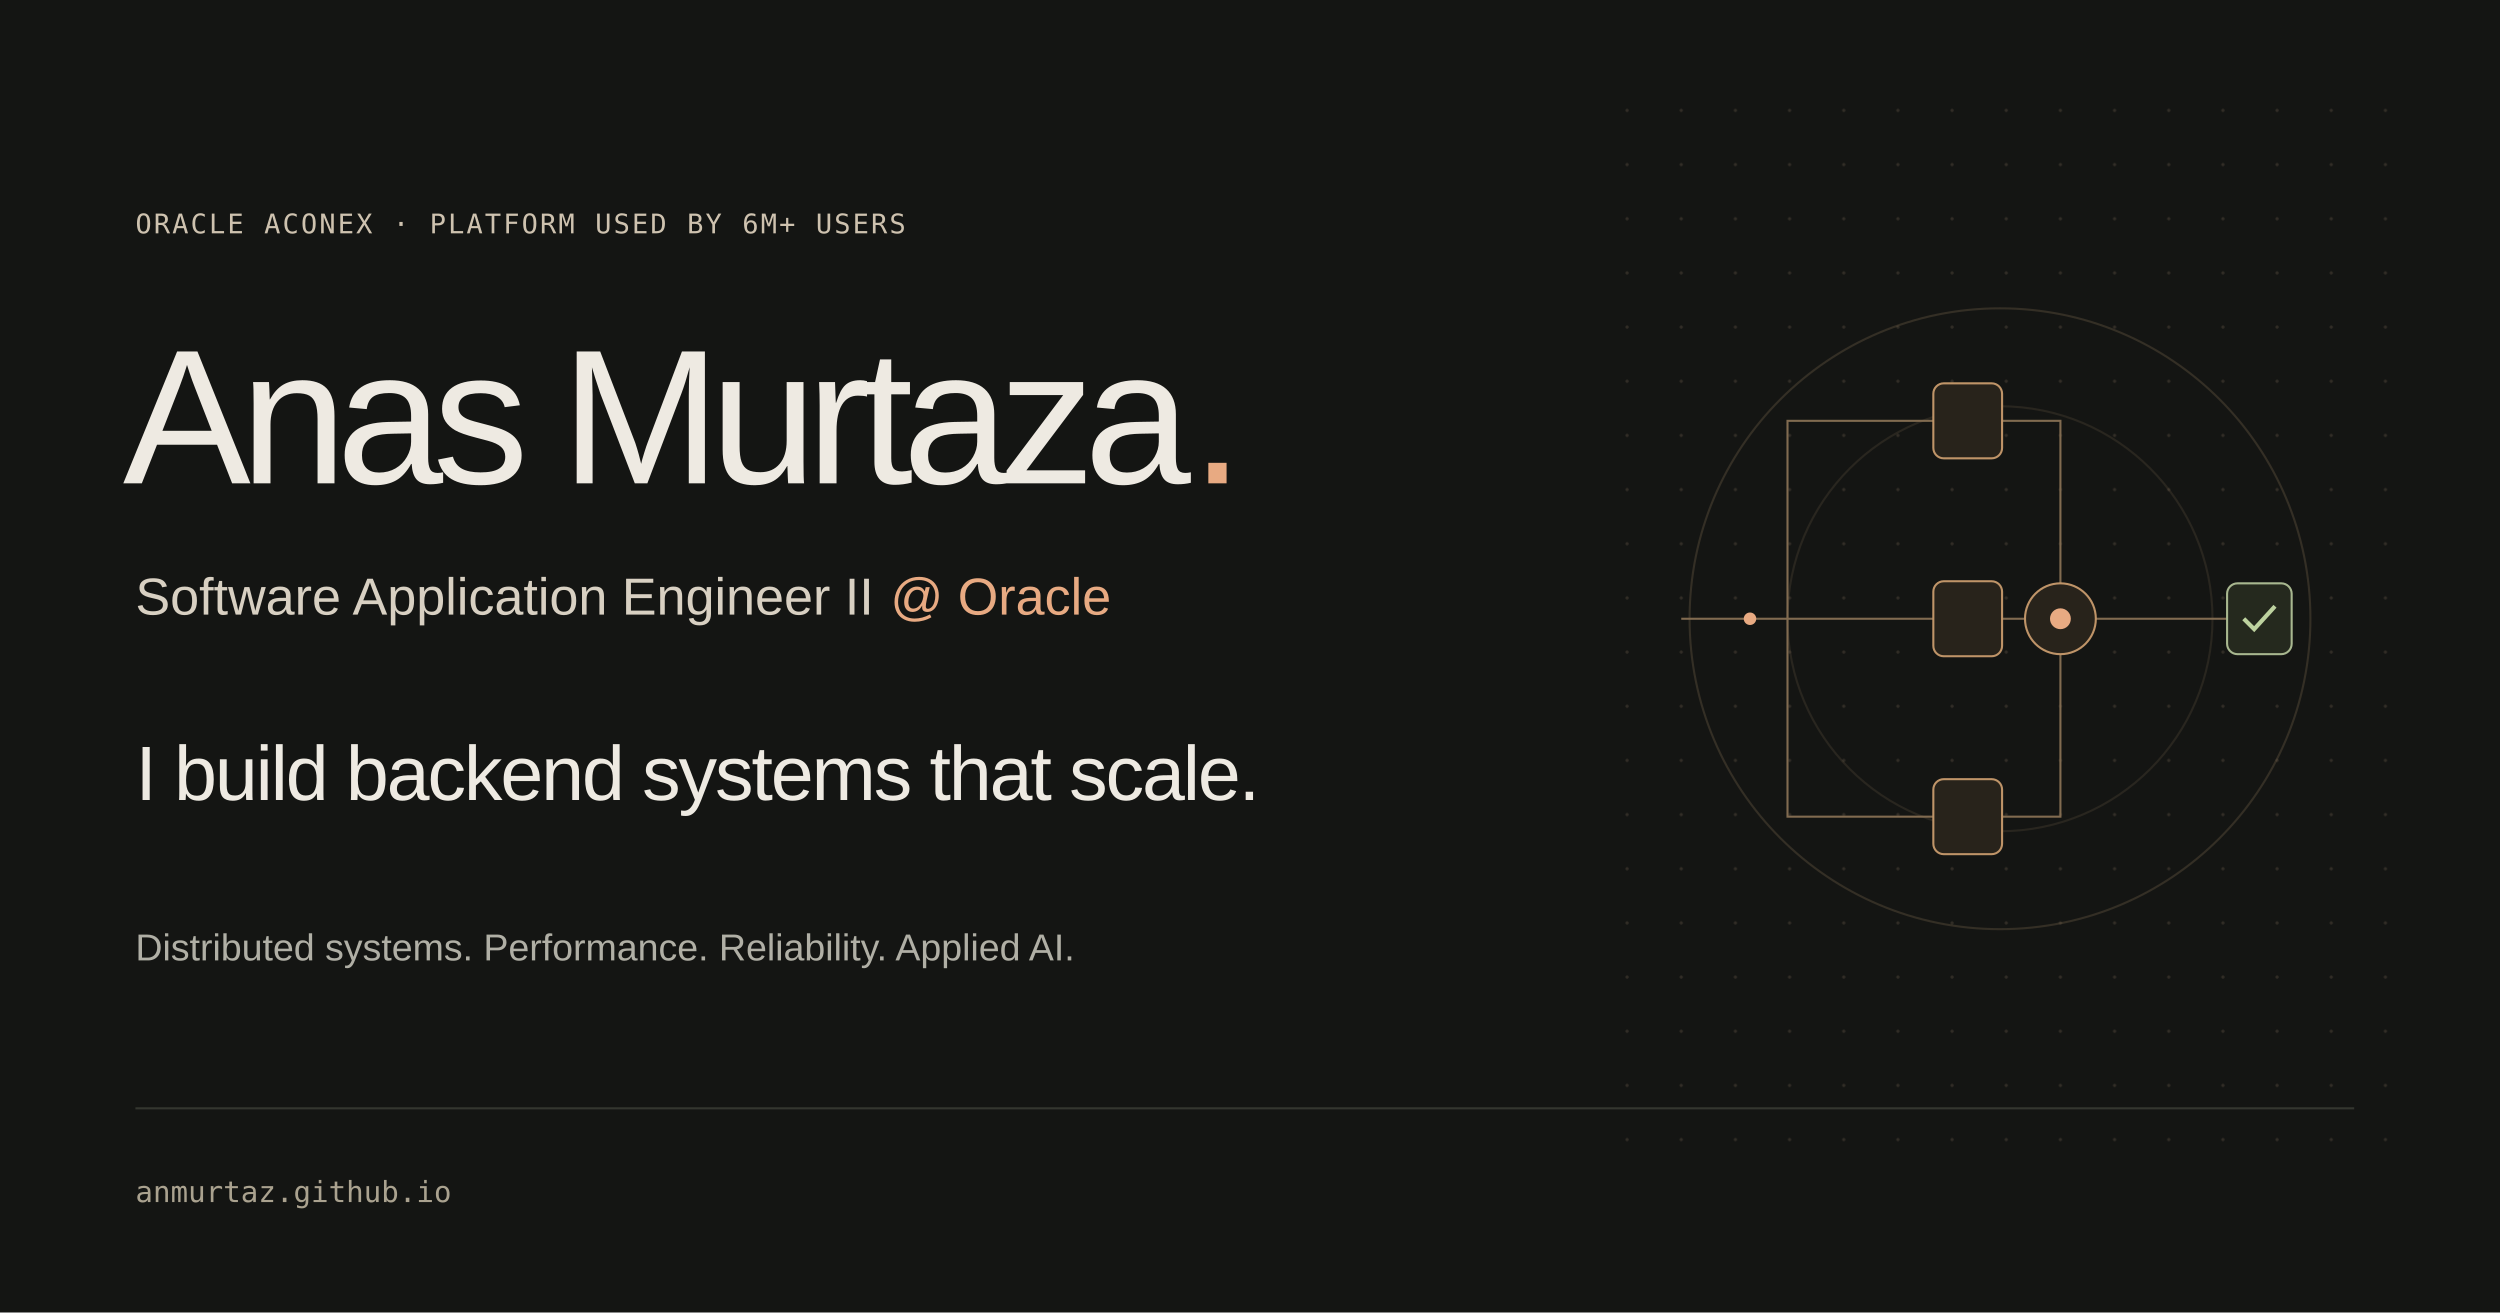
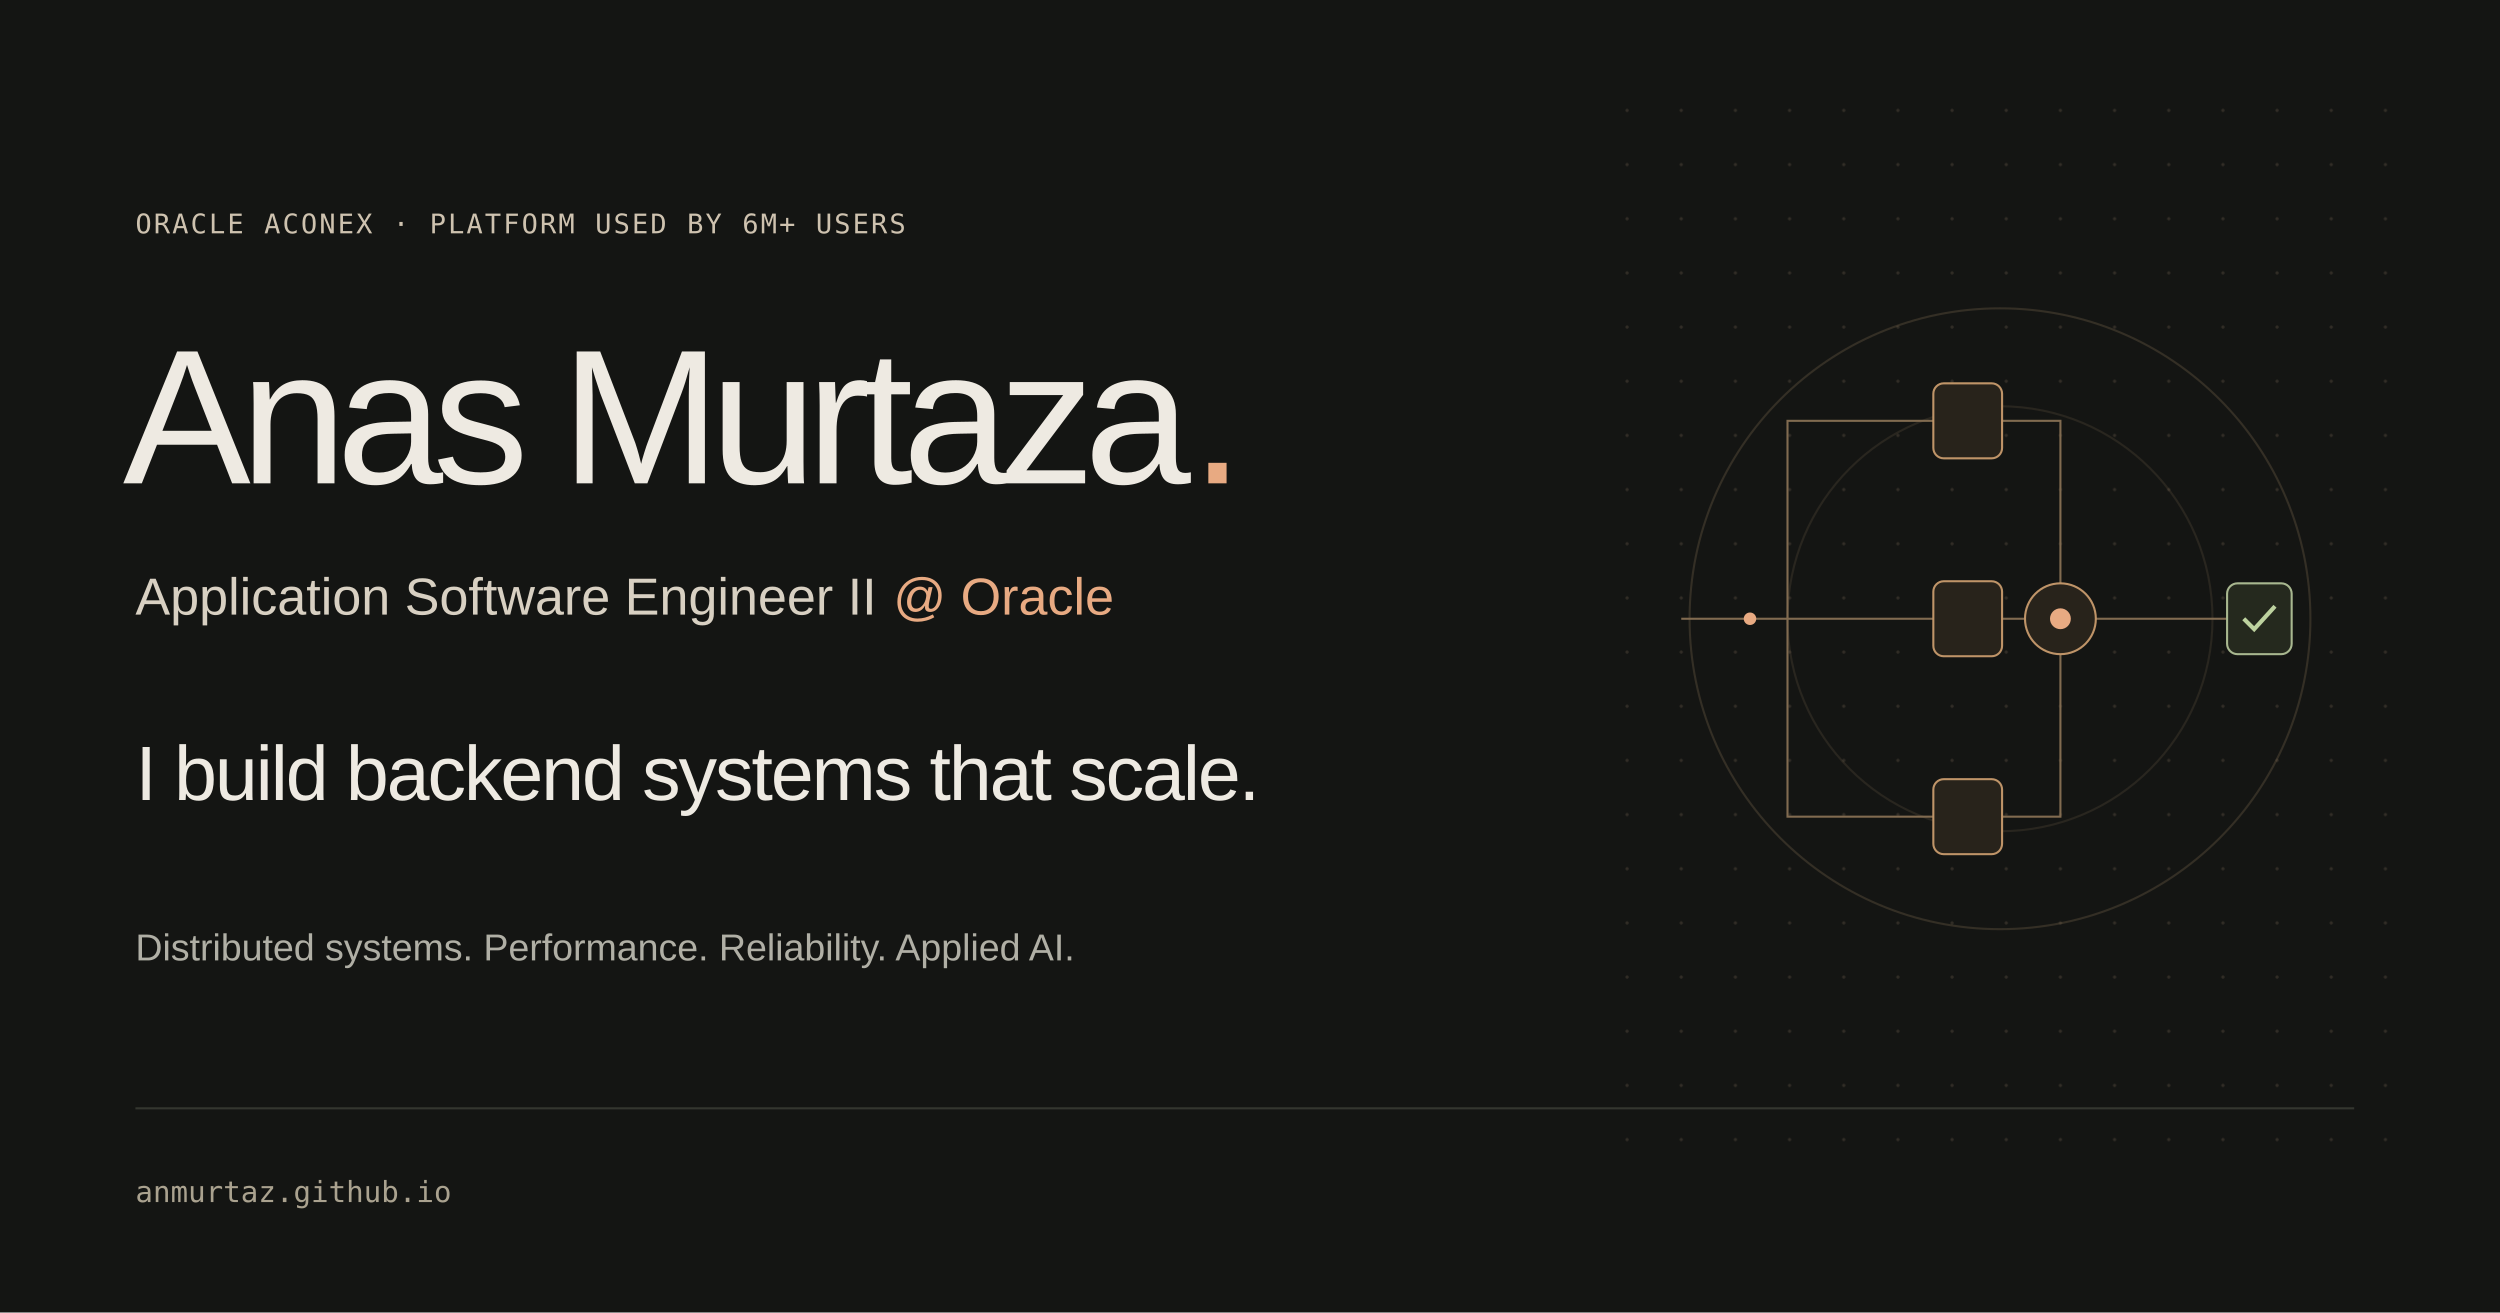
<svg xmlns="http://www.w3.org/2000/svg" width="1200" height="630" viewBox="0 0 1200 630">
  <defs>
    <pattern id="g" width="26" height="26" patternUnits="userSpaceOnUse">
      <circle cx="1" cy="1" r=".8" fill="#84715c" opacity=".25" />
    </pattern>
  </defs>
  <rect width="1200" height="630" fill="#141513" />
  <rect x="760" y="30" width="400" height="535" fill="url(#g)" />
  <text x="65" y="112" font-family="monospace" font-size="13" letter-spacing="1" fill="#cec2af">ORACLE ACONEX · PLATFORM USED BY 6M+ USERS</text>
  <text x="59" y="232" font-family="Arial,sans-serif" font-size="92" letter-spacing="-5" fill="#eeeae2">Anas Murtaza<tspan fill="#e8aa82">.</tspan>
  </text>
-   <text x="65" y="295" font-family="Arial,sans-serif" font-size="25" fill="#d8d0c2">Software Application Engineer II<tspan dx="8" fill="#e8aa82">@ Oracle</tspan>
+   <text x="65" y="295" font-family="Arial,sans-serif" font-size="25" fill="#d8d0c2">Application Software Engineer II<tspan dx="8" fill="#e8aa82">@ Oracle</tspan>
  </text>
  <text x="65" y="384" font-family="Arial,sans-serif" font-size="37" letter-spacing="-1" fill="#eeeae2">I build backend systems that scale.</text>
  <text x="65" y="461" font-family="Arial,sans-serif" font-size="18" fill="#b0afa5">Distributed systems. Performance. Reliability. Applied AI.</text>
  <path d="M65 532h1065" stroke="#34362f" />
  <text x="65" y="577" font-family="monospace" font-size="14" fill="#aaa28f">anmurtaz.github.io</text>
  <g fill="none" stroke="#816b50">
    <circle cx="960" cy="297" r="149" stroke-opacity=".3" />
    <circle cx="960" cy="297" r="102" stroke-opacity=".2" />
    <path d="M807 297h51v-95h70M807 297h121M807 297h51v95h70M961 202h28v95h80M961 297h108M961 392h28v-95" />
  </g>
  <g fill="#28231b" stroke="#bf9468">
    <rect x="928" y="184" width="33" height="36" rx="5" />
    <rect x="928" y="279" width="33" height="36" rx="5" />
    <rect x="928" y="374" width="33" height="36" rx="5" />
    <circle cx="989" cy="297" r="17" />
  </g>
  <g fill="#e8aa82">
    <circle cx="989" cy="297" r="5" />
    <circle cx="840" cy="297" r="3" />
  </g>
  <rect x="1069" y="280" width="31" height="34" rx="5" fill="#25291e" stroke="#a8b78f" />
  <path d="m1077 297 5 5 10-11" fill="none" stroke="#bdd29f" stroke-width="2" />
</svg>
